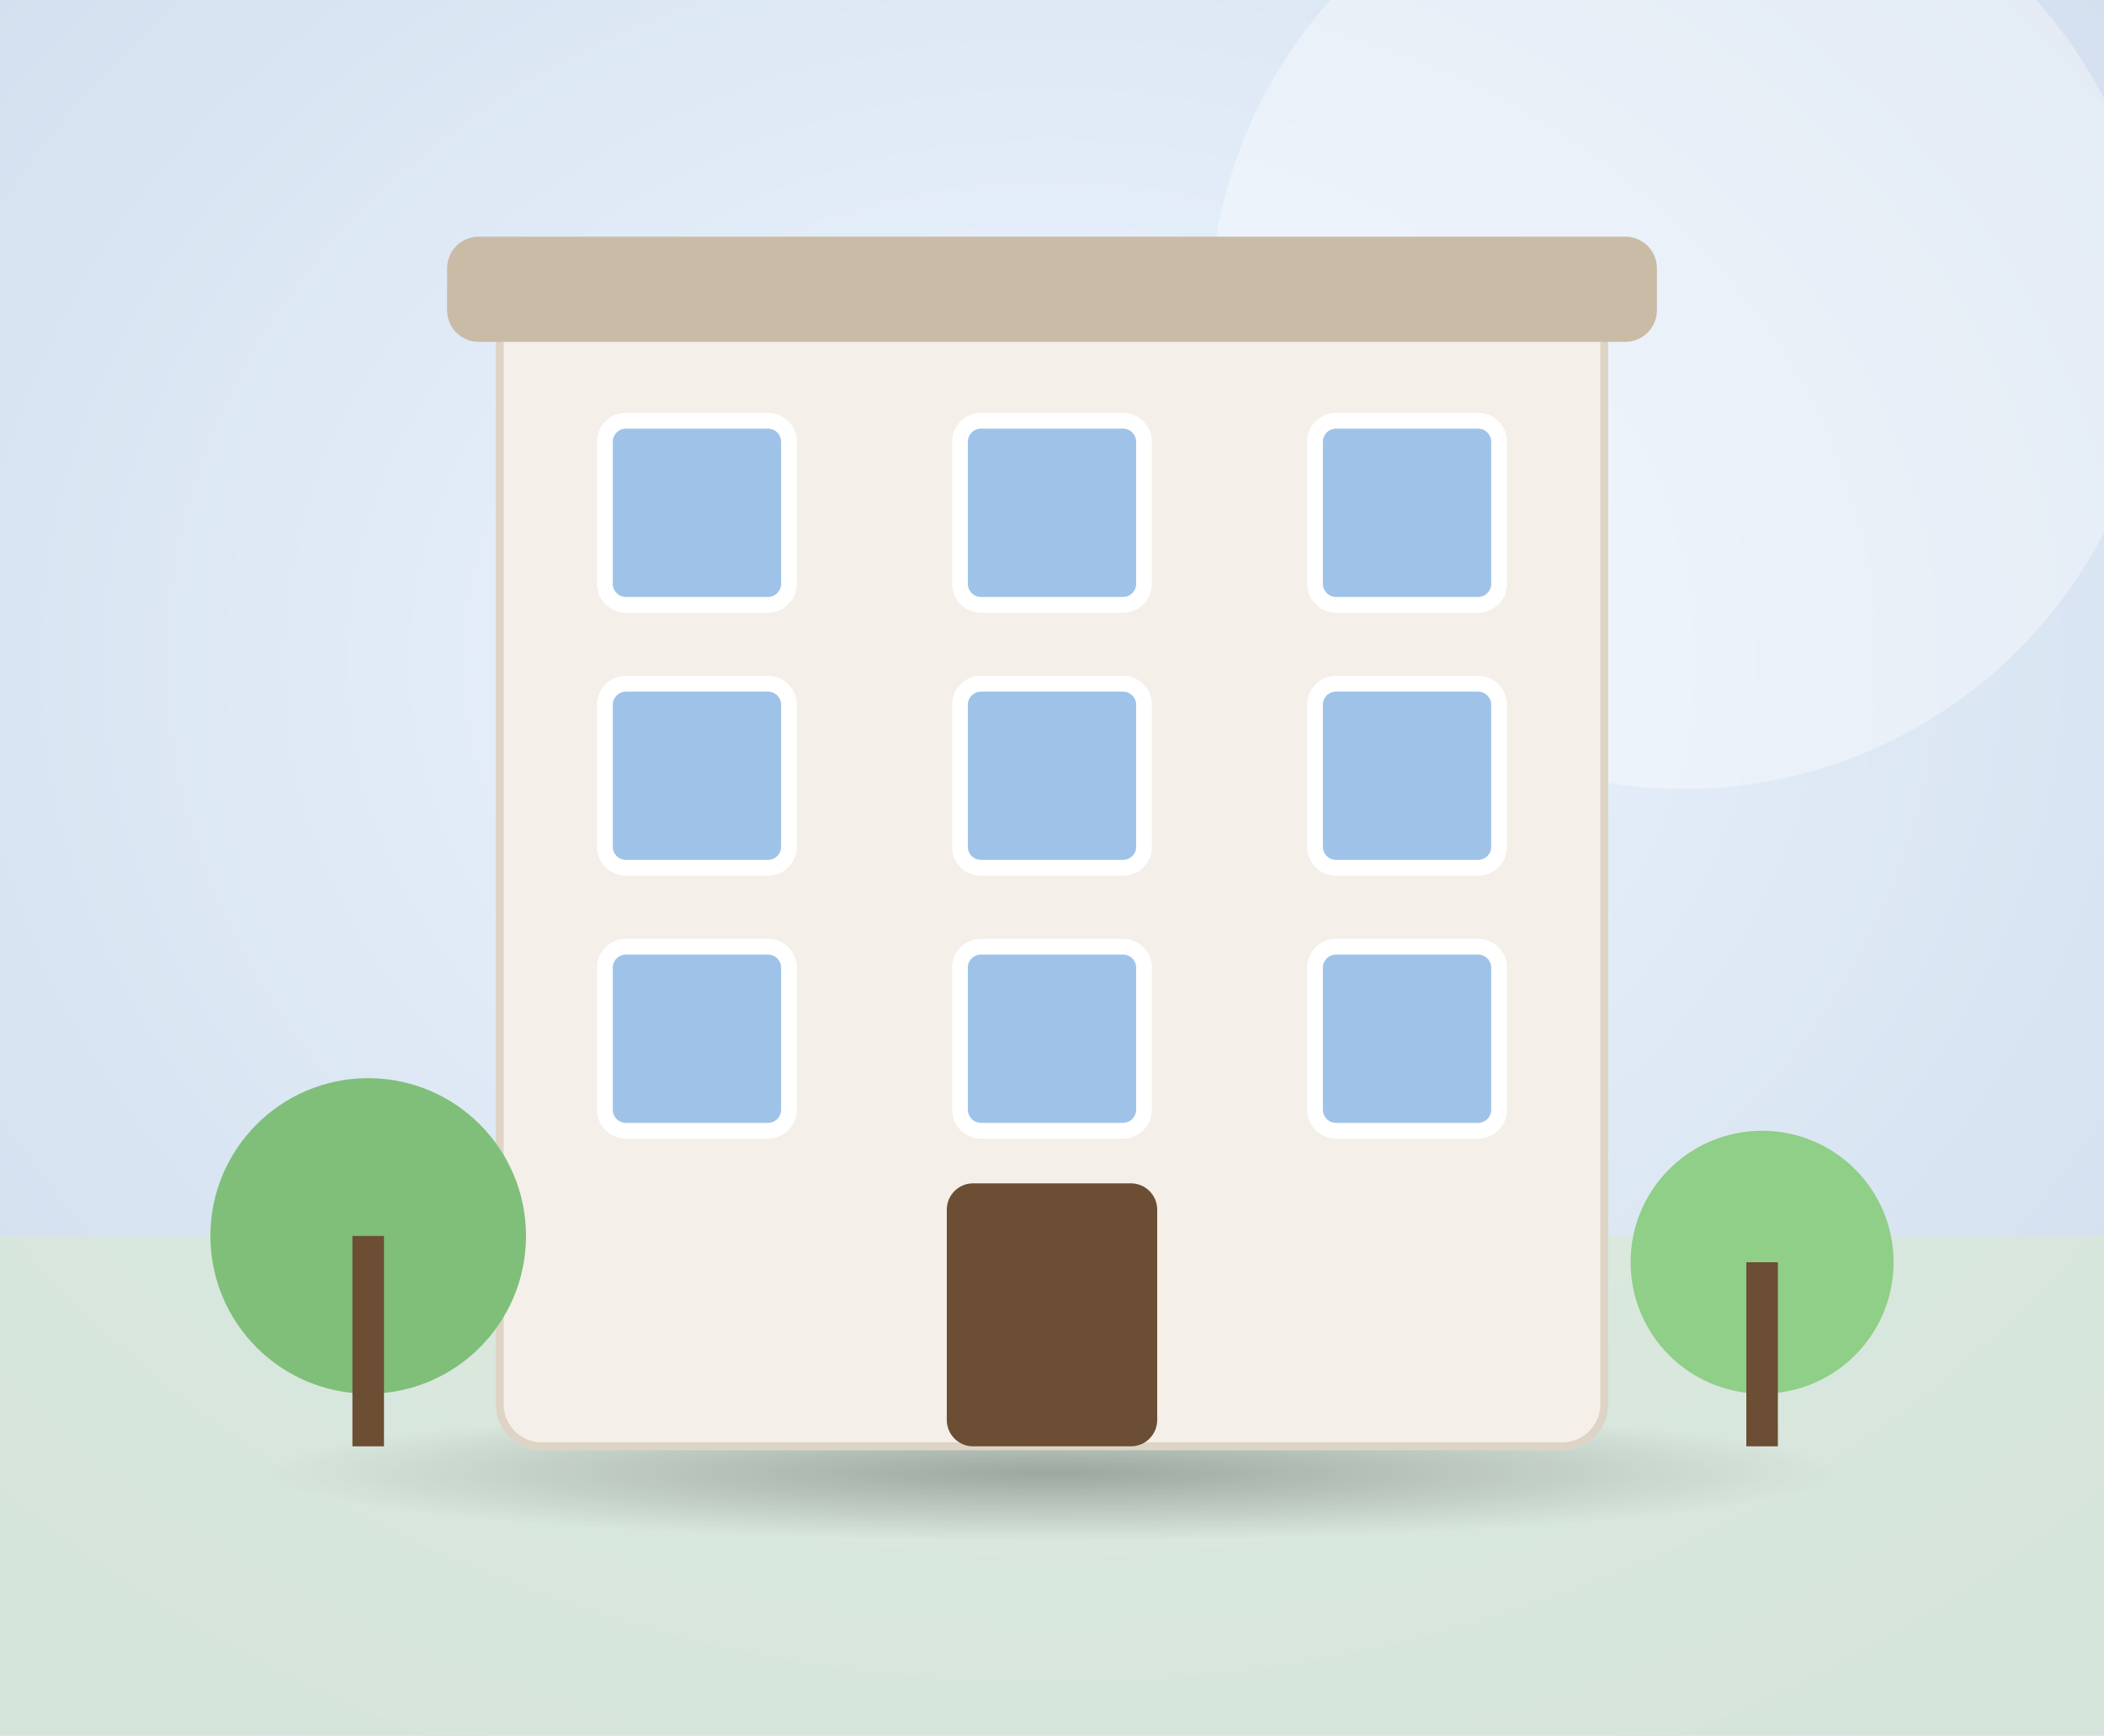
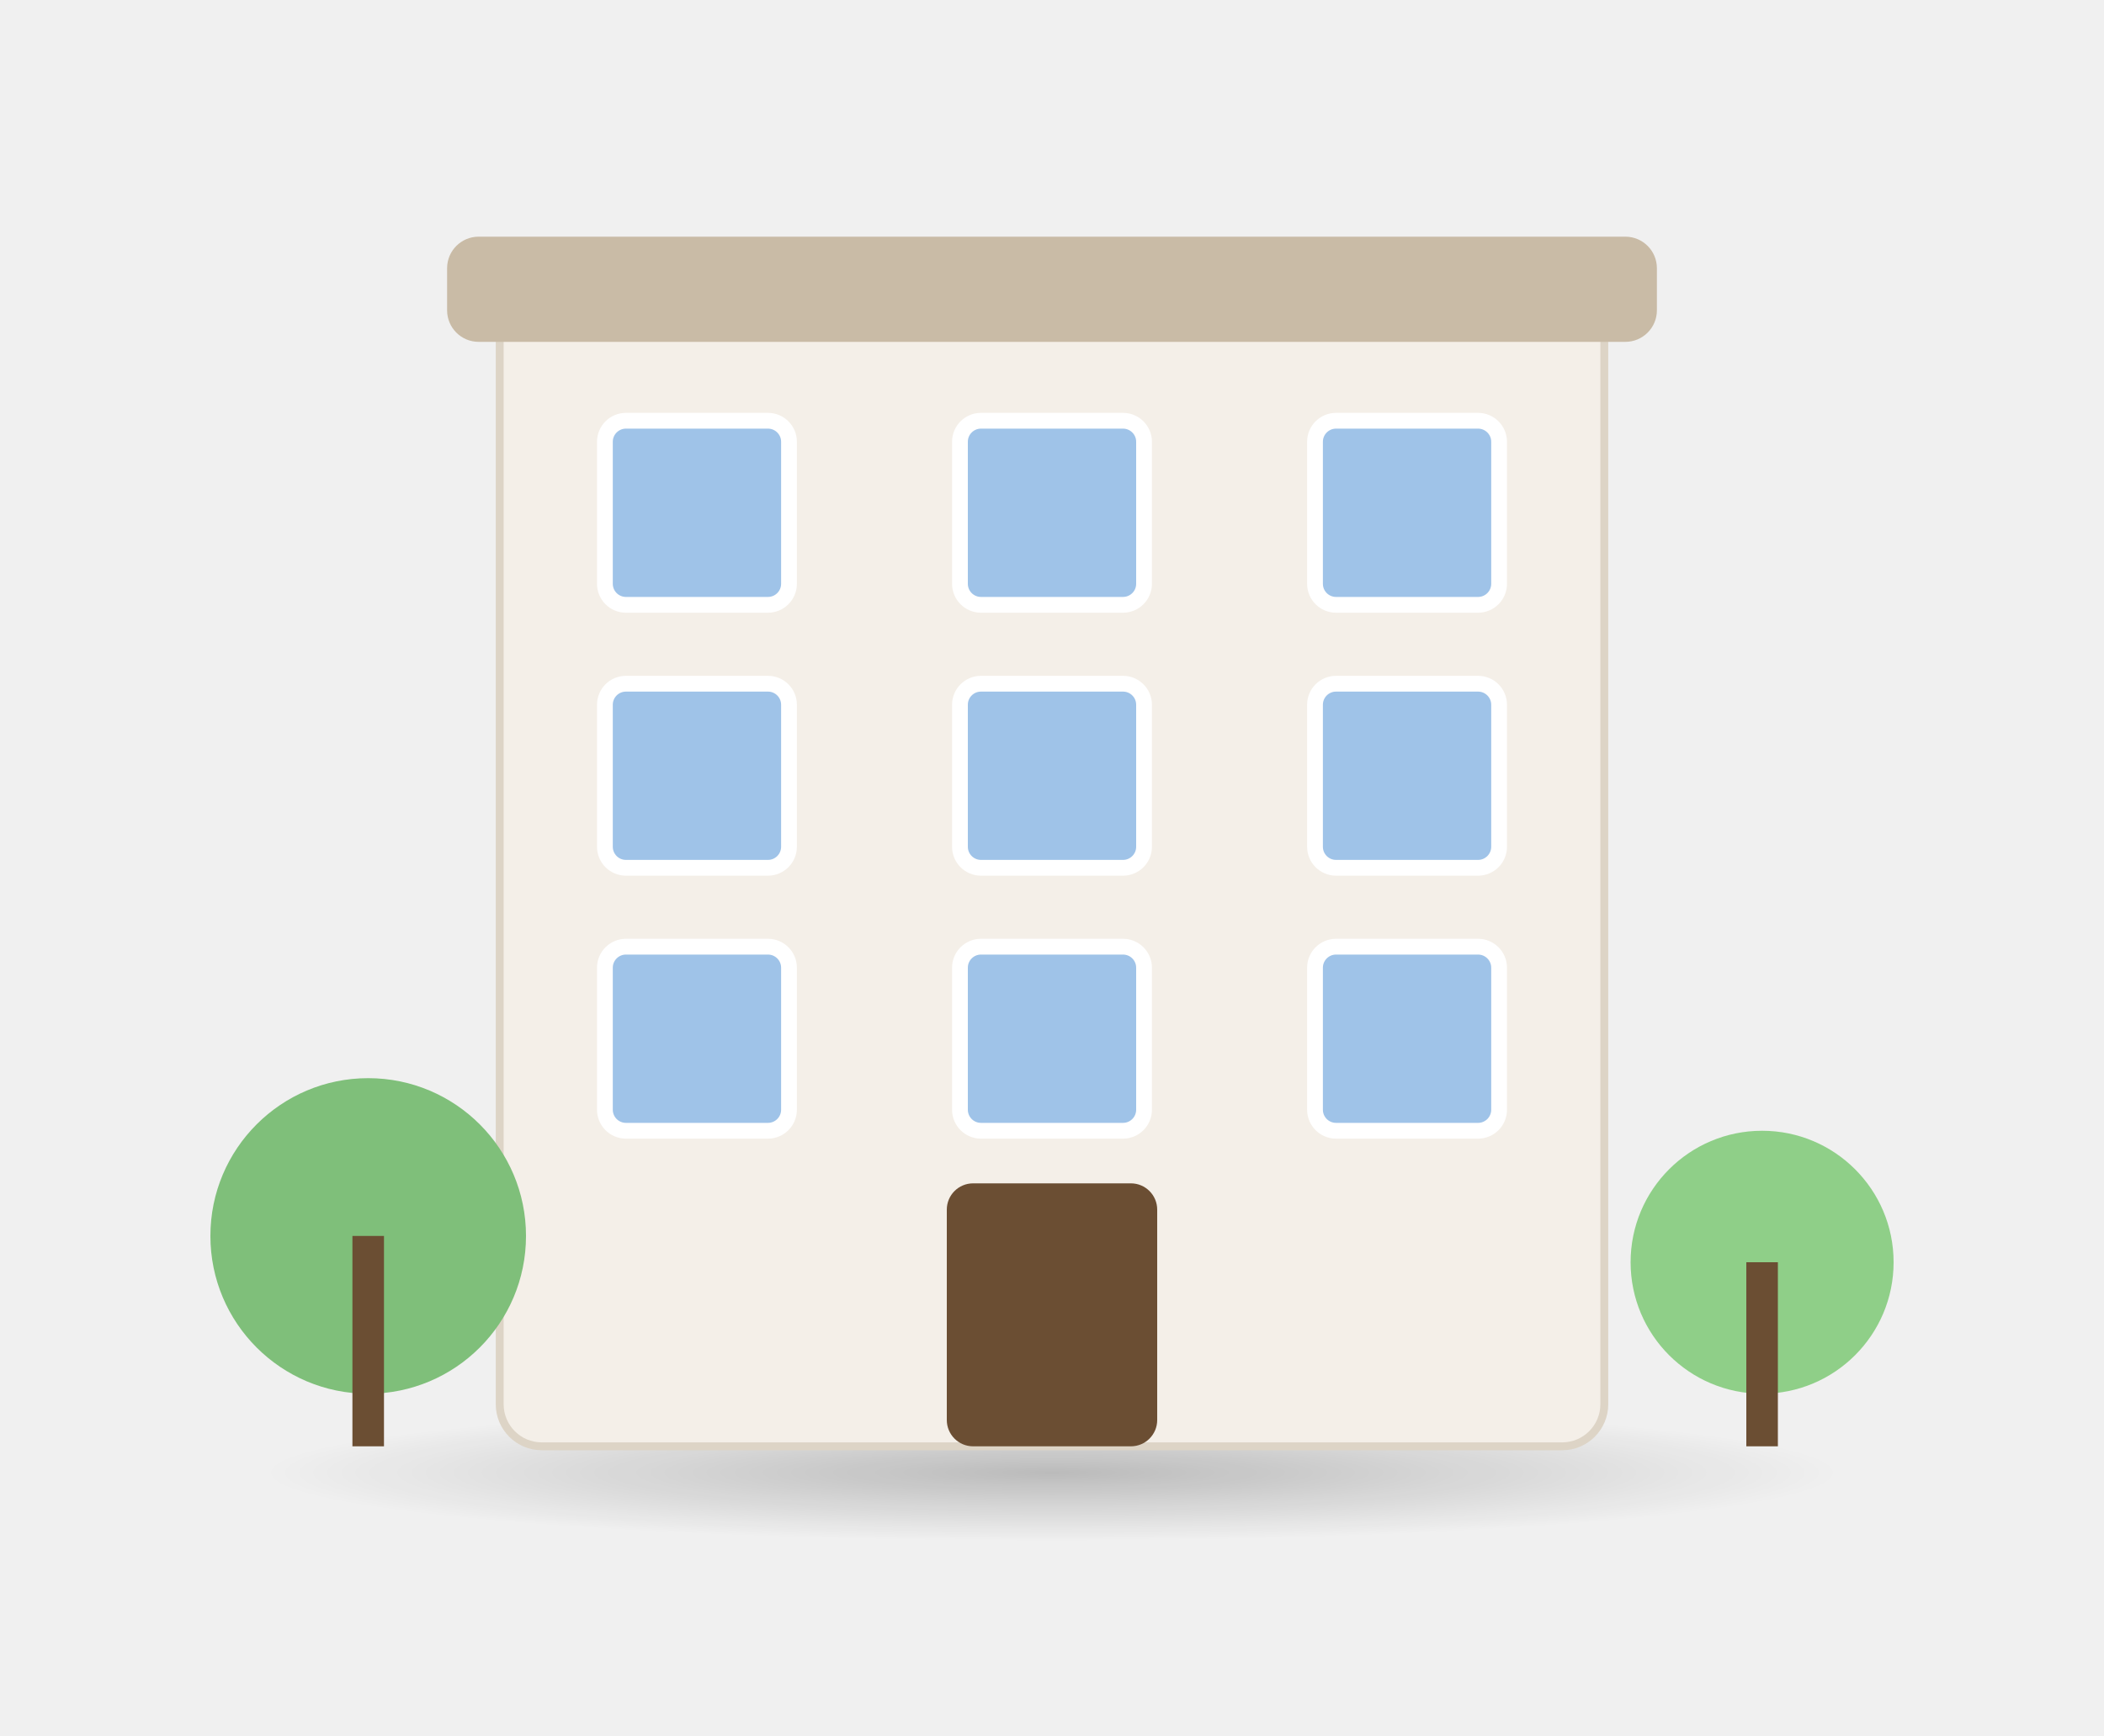
<svg xmlns="http://www.w3.org/2000/svg" viewBox="0 0 800 660">
  <defs>
    <radialGradient id="bg" cx="50%" cy="38%" r="75%">
      <stop offset="0" stop-color="#eef6ff" />
      <stop offset="1" stop-color="#cfdcec" />
    </radialGradient>
    <radialGradient id="sh" cx="50%" cy="50%" r="50%">
-       <stop offset="0" stop-color="#000" stop-opacity=".28" />
+       <stop offset="0" stop-color="#000" stop-opacity=".22" />
      <stop offset="1" stop-color="#000" stop-opacity="0" />
    </radialGradient>
    <linearGradient id="gloss" x1="0" y1="0" x2="0" y2="1">
      <stop offset="0" stop-color="#fff" stop-opacity=".55" />
      <stop offset=".5" stop-color="#fff" stop-opacity="0" />
    </linearGradient>
    <linearGradient id="metal" x1="0" y1="0" x2="1" y2="1">
      <stop offset="0" stop-color="#f4f4f6" />
      <stop offset=".5" stop-color="#c9c9d0" />
      <stop offset="1" stop-color="#8f8f98" />
    </linearGradient>
    <linearGradient id="dark" x1="0" y1="0" x2="0" y2="1">
      <stop offset="0" stop-color="#3a3a42" />
      <stop offset="1" stop-color="#121216" />
    </linearGradient>
    <linearGradient id="acc" x1="0" y1="0" x2="1" y2="1">
      <stop offset="0" stop-color="#8b6dff" />
      <stop offset="1" stop-color="#4a25e0" />
    </linearGradient>
    <linearGradient id="coral" x1="0" y1="0" x2="1" y2="1">
      <stop offset="0" stop-color="#ff8a7f" />
      <stop offset="1" stop-color="#e23e33" />
    </linearGradient>
    <linearGradient id="screen" x1="0" y1="0" x2="1" y2="1">
      <stop offset="0" stop-color="#7b5cff" />
      <stop offset=".55" stop-color="#ff7a6e" />
      <stop offset="1" stop-color="#ffc56b" />
    </linearGradient>
  </defs>
-   <rect width="800" height="660" fill="url(#bg)" />
-   <circle cx="640" cy="120" r="180" fill="#fff" opacity=".35" />
-   <rect x="0" y="470" width="800" height="190" fill="#d9e8d4" opacity=".7" />
  <ellipse cx="400" cy="560" rx="300" ry="26" fill="url(#sh)" />
  <rect x="190" y="110" width="420" height="440" rx="16" fill="#f4efe8" stroke="#ddd4c6" stroke-width="3" />
  <rect x="170" y="90" width="460" height="40" rx="12" fill="#c9bba6" />
  <rect x="230" y="160" width="70" height="70" rx="8" fill="#9fc3e8" stroke="#fff" stroke-width="6" />
  <rect x="365" y="160" width="70" height="70" rx="8" fill="#9fc3e8" stroke="#fff" stroke-width="6" />
  <rect x="500" y="160" width="70" height="70" rx="8" fill="#9fc3e8" stroke="#fff" stroke-width="6" />
  <rect x="230" y="260" width="70" height="70" rx="8" fill="#9fc3e8" stroke="#fff" stroke-width="6" />
  <rect x="365" y="260" width="70" height="70" rx="8" fill="#9fc3e8" stroke="#fff" stroke-width="6" />
  <rect x="500" y="260" width="70" height="70" rx="8" fill="#9fc3e8" stroke="#fff" stroke-width="6" />
  <rect x="230" y="360" width="70" height="70" rx="8" fill="#9fc3e8" stroke="#fff" stroke-width="6" />
  <rect x="365" y="360" width="70" height="70" rx="8" fill="#9fc3e8" stroke="#fff" stroke-width="6" />
  <rect x="500" y="360" width="70" height="70" rx="8" fill="#9fc3e8" stroke="#fff" stroke-width="6" />
  <rect x="360" y="450" width="80" height="100" rx="10" fill="#6b4e33" />
  <circle cx="140" cy="470" r="60" fill="#7fbf7a" />
  <rect x="134" y="470" width="12" height="80" fill="#6b4e33" />
  <circle cx="670" cy="480" r="50" fill="#8fcf88" />
  <rect x="664" y="480" width="12" height="70" fill="#6b4e33" />
</svg>
